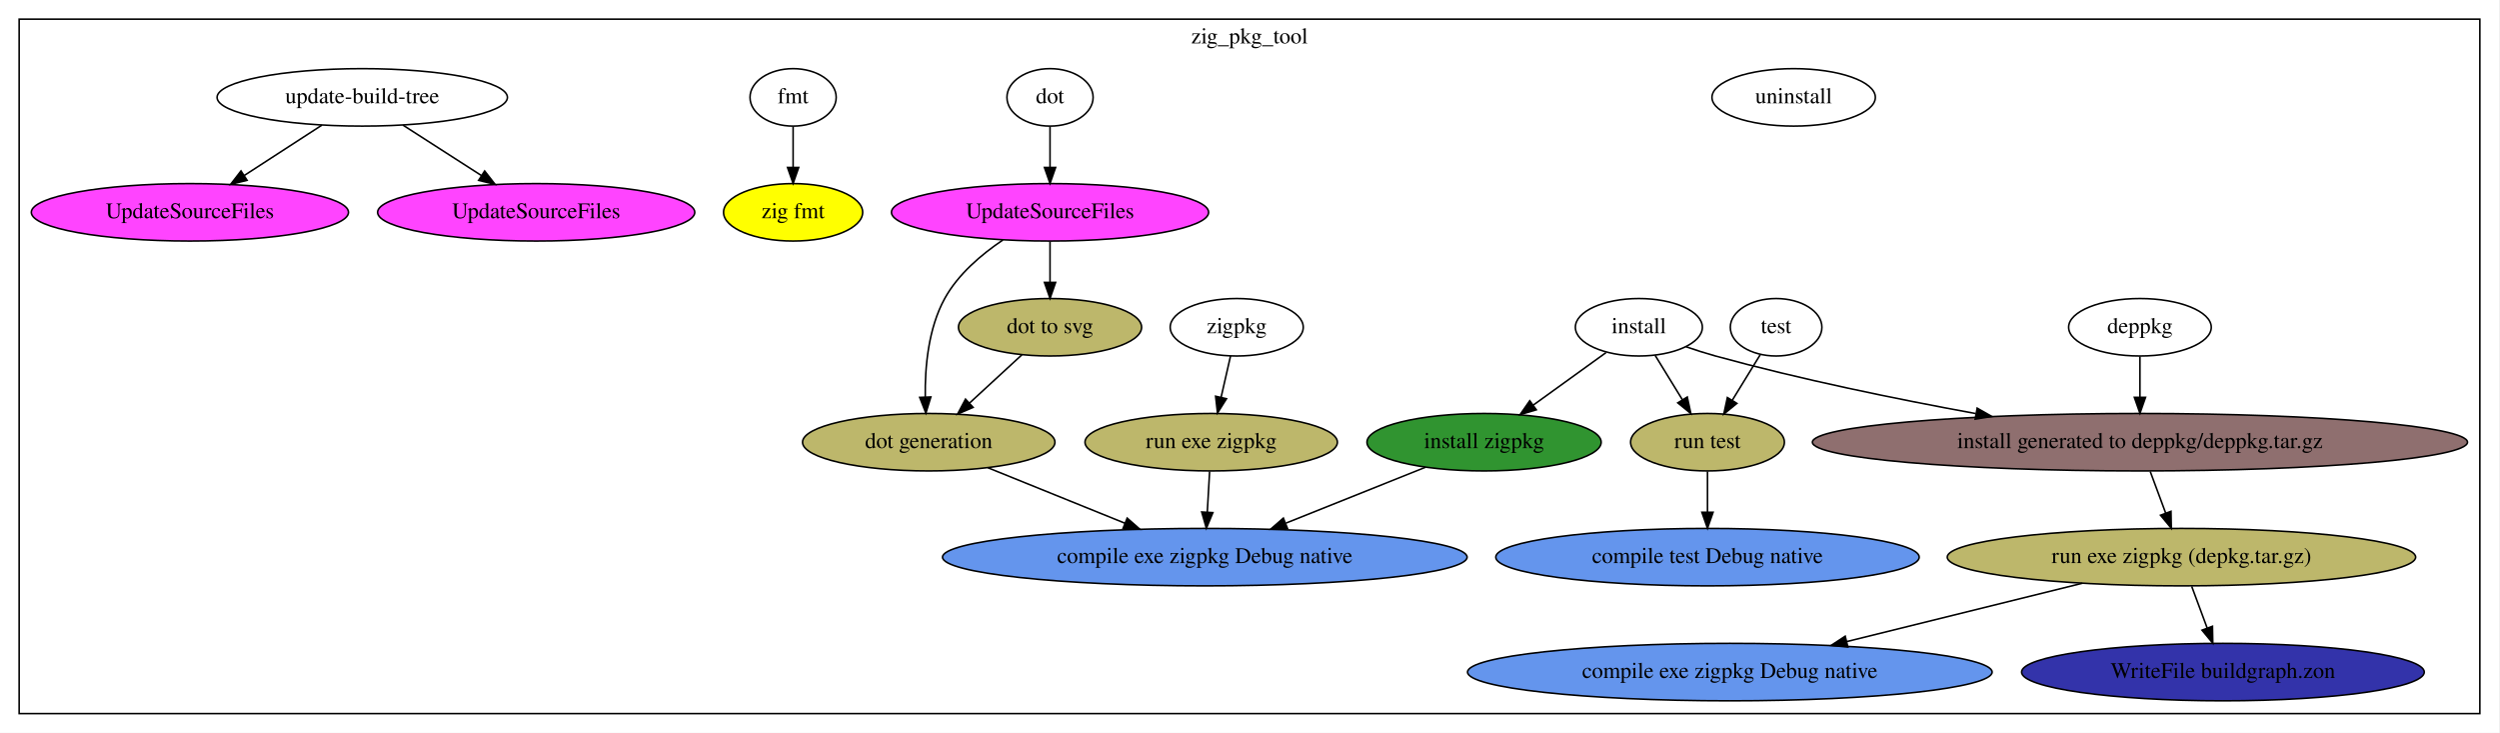
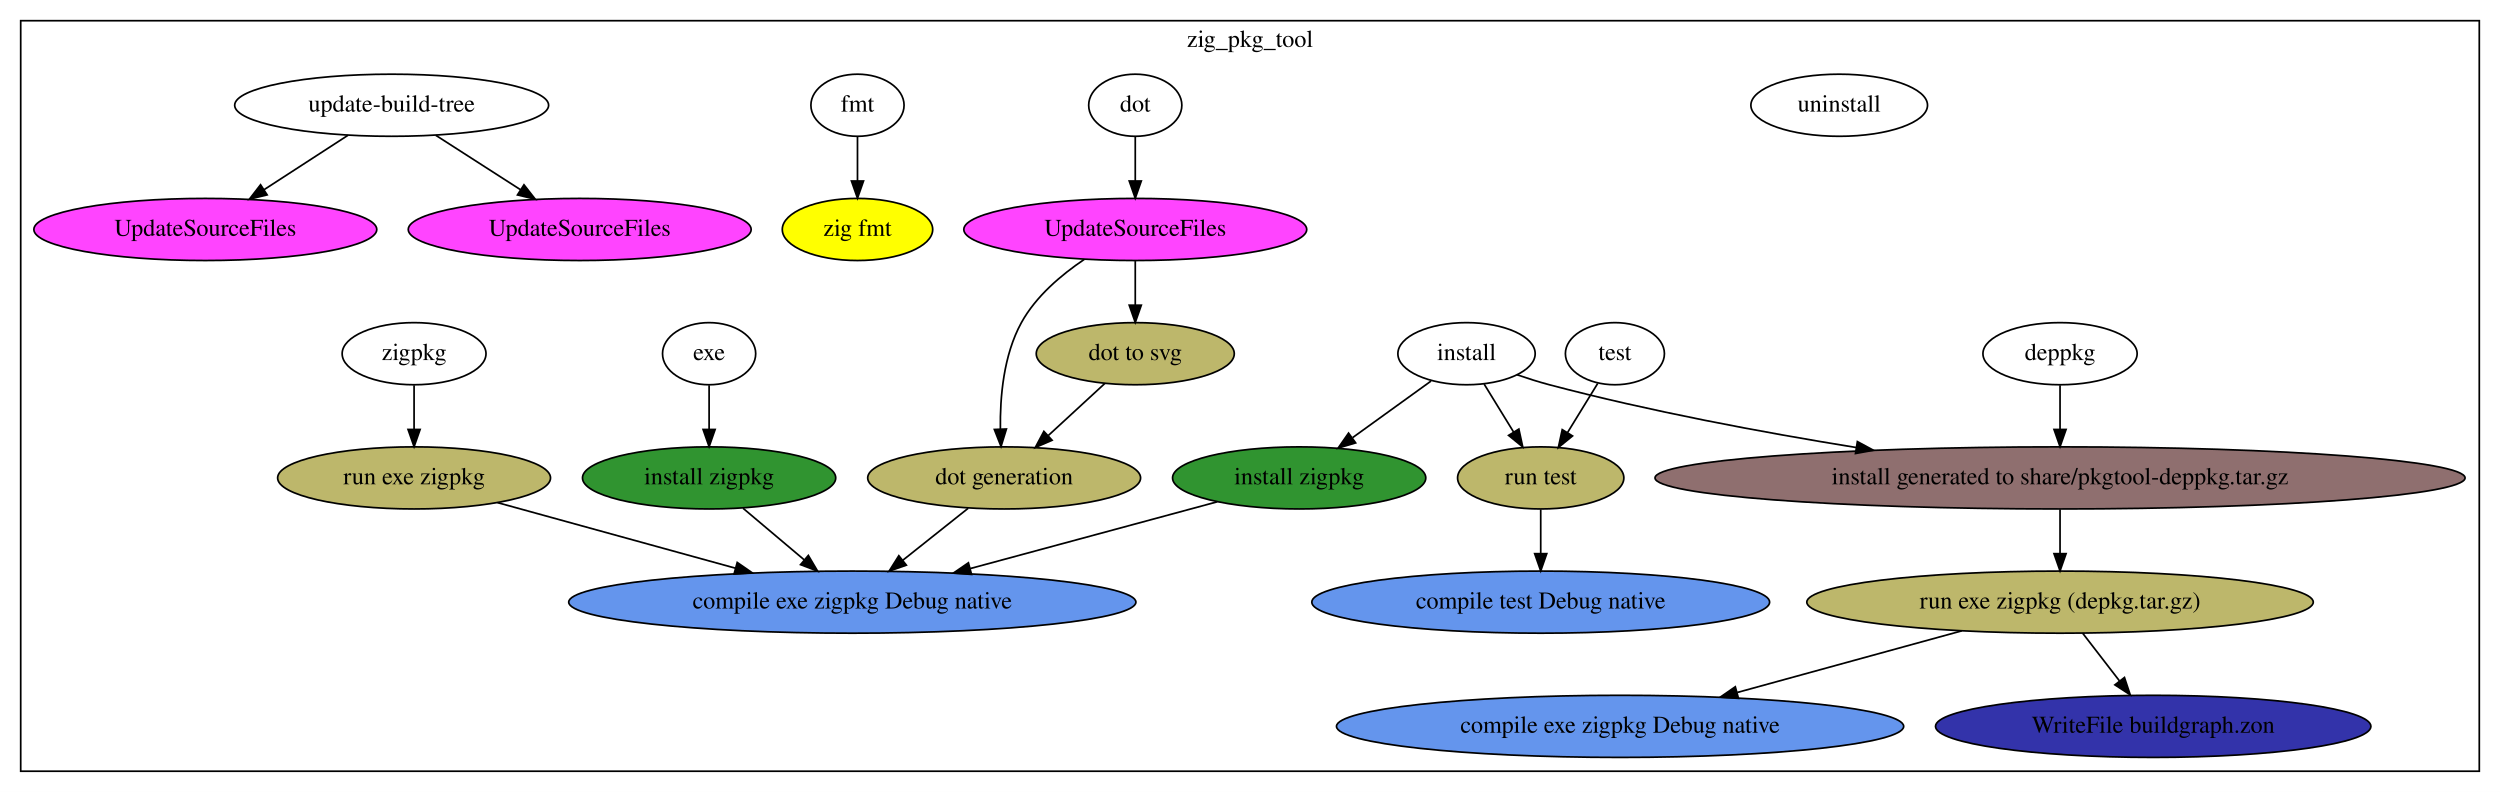
- <svg xmlns="http://www.w3.org/2000/svg" width="1566pt" height="459pt" viewBox="0.00 0.00 1566.00 459.00">
+ <svg xmlns="http://www.w3.org/2000/svg" width="1449pt" height="459pt" viewBox="0.00 0.00 1449.00 459.00">
  <g id="graph0" class="graph" transform="scale(1 1) rotate(0) translate(4 455)">
-     <polygon fill="white" stroke="transparent" points="-4,4 -4,-455 1562,-455 1562,4 -4,4" />
+     <polygon fill="white" stroke="transparent" points="-4,4 -4,-455 1445,-455 1445,4 -4,4" />
    <g id="clust1" class="cluster">
-       <polygon fill="none" stroke="black" points="8,-8 8,-443 1550,-443 1550,-8 8,-8" />
-       <text text-anchor="middle" x="779" y="-427.8" font-family="Times,serif" font-size="14.00">zig_pkg_tool</text>
+       <polygon fill="none" stroke="black" points="8,-8 8,-443 1433,-443 1433,-8 8,-8" />
+       <text text-anchor="middle" x="720.5" y="-427.8" font-family="Times,serif" font-size="14.00">zig_pkg_tool</text>
    </g>
    <g id="node1" class="node">
-       <ellipse fill="#ffffff" stroke="black" cx="1023" cy="-250" rx="39.79" ry="18" />
-       <text text-anchor="middle" x="1023" y="-246.3" font-family="Times,serif" font-size="14.00">install</text>
+       <ellipse fill="#ffffff" stroke="black" cx="846" cy="-250" rx="39.79" ry="18" />
+       <text text-anchor="middle" x="846" y="-246.3" font-family="Times,serif" font-size="14.00">install</text>
    </g>
    <g id="node2" class="node">
-       <ellipse fill="#8f6f6f" stroke="black" cx="1337" cy="-178" rx="205.26" ry="18" />
-       <text text-anchor="middle" x="1337" y="-174.3" font-family="Times,serif" font-size="14.00">install generated to deppkg/deppkg.tar.gz</text>
+       <ellipse fill="#8f6f6f" stroke="black" cx="1190" cy="-178" rx="234.76" ry="18" />
+       <text text-anchor="middle" x="1190" y="-174.3" font-family="Times,serif" font-size="14.00">install generated to share/pkgtool-deppkg.tar.gz</text>
    </g>
    <g id="edge1" class="edge">
-       <path fill="none" stroke="black" d="M1052.49,-237.81C1058.56,-235.71 1064.95,-233.67 1071,-232 1124.2,-217.36 1184.43,-205.02 1234.1,-195.94" />
-       <polygon fill="black" stroke="black" points="1235,-199.33 1244.22,-194.11 1233.75,-192.45 1235,-199.33" />
+       <path fill="none" stroke="black" d="M875.21,-237.8C881.36,-235.69 887.85,-233.63 894,-232 951.84,-216.69 1017.23,-204.46 1071.8,-195.63" />
+       <polygon fill="black" stroke="black" points="1072.54,-199.06 1081.86,-194.02 1071.44,-192.14 1072.54,-199.06" />
    </g>
    <g id="node3" class="node">
-       <ellipse fill="#309430" stroke="black" cx="926" cy="-178" rx="73.39" ry="18" />
-       <text text-anchor="middle" x="926" y="-174.3" font-family="Times,serif" font-size="14.00">install zigpkg</text>
+       <ellipse fill="#309430" stroke="black" cx="749" cy="-178" rx="73.39" ry="18" />
+       <text text-anchor="middle" x="749" y="-174.3" font-family="Times,serif" font-size="14.00">install zigpkg</text>
    </g>
    <g id="edge2" class="edge">
-       <path fill="none" stroke="black" d="M1002.43,-234.15C989.23,-224.63 971.83,-212.08 956.98,-201.36" />
-       <polygon fill="black" stroke="black" points="958.73,-198.3 948.57,-195.29 954.63,-203.98 958.73,-198.3" />
+       <path fill="none" stroke="black" d="M825.43,-234.15C812.23,-224.63 794.83,-212.08 779.98,-201.36" />
+       <polygon fill="black" stroke="black" points="781.73,-198.3 771.57,-195.29 777.63,-203.98 781.73,-198.3" />
    </g>
    <g id="node4" class="node">
-       <ellipse fill="#bdb76b" stroke="black" cx="1066" cy="-178" rx="48.19" ry="18" />
-       <text text-anchor="middle" x="1066" y="-174.3" font-family="Times,serif" font-size="14.00">run test</text>
+       <ellipse fill="#bdb76b" stroke="black" cx="889" cy="-178" rx="48.19" ry="18" />
+       <text text-anchor="middle" x="889" y="-174.3" font-family="Times,serif" font-size="14.00">run test</text>
    </g>
    <g id="edge3" class="edge">
-       <path fill="none" stroke="black" d="M1033.19,-232.41C1038.31,-224.08 1044.62,-213.8 1050.34,-204.49" />
-       <polygon fill="black" stroke="black" points="1053.33,-206.31 1055.58,-195.96 1047.37,-202.65 1053.33,-206.31" />
+       <path fill="none" stroke="black" d="M856.19,-232.41C861.31,-224.08 867.62,-213.8 873.34,-204.49" />
+       <polygon fill="black" stroke="black" points="876.33,-206.31 878.58,-195.96 870.37,-202.65 876.33,-206.31" />
    </g>
    <g id="node5" class="node">
-       <ellipse fill="#bdb76b" stroke="black" cx="1363" cy="-106" rx="146.77" ry="18" />
-       <text text-anchor="middle" x="1363" y="-102.3" font-family="Times,serif" font-size="14.00">run exe zigpkg (depkg.tar.gz)</text>
+       <ellipse fill="#bdb76b" stroke="black" cx="1190" cy="-106" rx="146.77" ry="18" />
+       <text text-anchor="middle" x="1190" y="-102.3" font-family="Times,serif" font-size="14.00">run exe zigpkg (depkg.tar.gz)</text>
    </g>
    <g id="edge4" class="edge">
-       <path fill="none" stroke="black" d="M1343.43,-159.7C1346.36,-151.81 1349.89,-142.3 1353.14,-133.55" />
-       <polygon fill="black" stroke="black" points="1356.45,-134.7 1356.65,-124.1 1349.88,-132.26 1356.45,-134.7" />
+       <path fill="none" stroke="black" d="M1190,-159.7C1190,-151.98 1190,-142.71 1190,-134.11" />
+       <polygon fill="black" stroke="black" points="1193.5,-134.1 1190,-124.1 1186.5,-134.1 1193.5,-134.1" />
    </g>
    <g id="node8" class="node">
-       <ellipse fill="#6495ed" stroke="black" cx="751" cy="-106" rx="164.37" ry="18" />
-       <text text-anchor="middle" x="751" y="-102.3" font-family="Times,serif" font-size="14.00">compile exe zigpkg Debug native</text>
+       <ellipse fill="#6495ed" stroke="black" cx="490" cy="-106" rx="164.37" ry="18" />
+       <text text-anchor="middle" x="490" y="-102.3" font-family="Times,serif" font-size="14.00">compile exe zigpkg Debug native</text>
    </g>
    <g id="edge7" class="edge">
-       <path fill="none" stroke="black" d="M889.31,-162.33C863.94,-152.18 829.85,-138.54 801.86,-127.34" />
-       <polygon fill="black" stroke="black" points="802.82,-123.96 792.23,-123.49 800.22,-130.46 802.82,-123.96" />
+       <path fill="none" stroke="black" d="M701.5,-164.16C661.36,-153.31 603.37,-137.64 558.26,-125.45" />
+       <polygon fill="black" stroke="black" points="559.12,-122.06 548.55,-122.83 557.29,-128.81 559.12,-122.06" />
    </g>
    <g id="node9" class="node">
-       <ellipse fill="#6495ed" stroke="black" cx="1066" cy="-106" rx="132.68" ry="18" />
-       <text text-anchor="middle" x="1066" y="-102.3" font-family="Times,serif" font-size="14.00">compile test Debug native</text>
+       <ellipse fill="#6495ed" stroke="black" cx="889" cy="-106" rx="132.68" ry="18" />
+       <text text-anchor="middle" x="889" y="-102.3" font-family="Times,serif" font-size="14.00">compile test Debug native</text>
    </g>
    <g id="edge8" class="edge">
-       <path fill="none" stroke="black" d="M1066,-159.7C1066,-151.98 1066,-142.71 1066,-134.11" />
-       <polygon fill="black" stroke="black" points="1069.5,-134.1 1066,-124.1 1062.5,-134.1 1069.5,-134.1" />
+       <path fill="none" stroke="black" d="M889,-159.7C889,-151.98 889,-142.71 889,-134.11" />
+       <polygon fill="black" stroke="black" points="892.5,-134.1 889,-124.1 885.5,-134.1 892.5,-134.1" />
    </g>
    <g id="node6" class="node">
-       <ellipse fill="#6495ed" stroke="black" cx="1080" cy="-34" rx="164.37" ry="18" />
-       <text text-anchor="middle" x="1080" y="-30.3" font-family="Times,serif" font-size="14.00">compile exe zigpkg Debug native</text>
+       <ellipse fill="#6495ed" stroke="black" cx="935" cy="-34" rx="164.37" ry="18" />
+       <text text-anchor="middle" x="935" y="-30.3" font-family="Times,serif" font-size="14.00">compile exe zigpkg Debug native</text>
    </g>
    <g id="edge5" class="edge">
-       <path fill="none" stroke="black" d="M1300.89,-89.64C1257.39,-78.88 1199.08,-64.45 1153.3,-53.13" />
-       <polygon fill="black" stroke="black" points="1153.98,-49.69 1143.43,-50.69 1152.3,-56.49 1153.98,-49.69" />
+       <path fill="none" stroke="black" d="M1133.09,-89.38C1094.58,-78.81 1043.52,-64.79 1002.89,-53.64" />
+       <polygon fill="black" stroke="black" points="1003.63,-50.21 993.06,-50.94 1001.78,-56.96 1003.63,-50.21" />
    </g>
    <g id="node7" class="node">
-       <ellipse fill="#3333aa" stroke="black" cx="1389" cy="-34" rx="126.18" ry="18" />
-       <text text-anchor="middle" x="1389" y="-30.3" font-family="Times,serif" font-size="14.00">WriteFile buildgraph.zon</text>
+       <ellipse fill="#3333aa" stroke="black" cx="1244" cy="-34" rx="126.18" ry="18" />
+       <text text-anchor="middle" x="1244" y="-30.3" font-family="Times,serif" font-size="14.00">WriteFile buildgraph.zon</text>
    </g>
    <g id="edge6" class="edge">
-       <path fill="none" stroke="black" d="M1369.43,-87.7C1372.36,-79.81 1375.89,-70.3 1379.14,-61.55" />
-       <polygon fill="black" stroke="black" points="1382.45,-62.7 1382.65,-52.1 1375.88,-60.26 1382.45,-62.7" />
+       <path fill="none" stroke="black" d="M1203.07,-88.05C1209.48,-79.75 1217.32,-69.58 1224.42,-60.38" />
+       <polygon fill="black" stroke="black" points="1227.34,-62.33 1230.67,-52.28 1221.79,-58.06 1227.34,-62.33" />
    </g>
    <g id="node10" class="node">
-       <ellipse fill="#ffffff" stroke="black" cx="1120" cy="-394" rx="51.19" ry="18" />
-       <text text-anchor="middle" x="1120" y="-390.3" font-family="Times,serif" font-size="14.00">uninstall</text>
+       <ellipse fill="#ffffff" stroke="black" cx="1062" cy="-394" rx="51.19" ry="18" />
+       <text text-anchor="middle" x="1062" y="-390.3" font-family="Times,serif" font-size="14.00">uninstall</text>
    </g>
    <g id="node11" class="node">
-       <ellipse fill="#ffffff" stroke="black" cx="1337" cy="-250" rx="44.69" ry="18" />
-       <text text-anchor="middle" x="1337" y="-246.3" font-family="Times,serif" font-size="14.00">deppkg</text>
+       <ellipse fill="#ffffff" stroke="black" cx="1190" cy="-250" rx="44.69" ry="18" />
+       <text text-anchor="middle" x="1190" y="-246.3" font-family="Times,serif" font-size="14.00">deppkg</text>
    </g>
    <g id="edge9" class="edge">
-       <path fill="none" stroke="black" d="M1337,-231.7C1337,-223.98 1337,-214.71 1337,-206.11" />
-       <polygon fill="black" stroke="black" points="1340.5,-206.1 1337,-196.1 1333.5,-206.1 1340.5,-206.1" />
+       <path fill="none" stroke="black" d="M1190,-231.7C1190,-223.98 1190,-214.71 1190,-206.11" />
+       <polygon fill="black" stroke="black" points="1193.5,-206.1 1190,-196.1 1186.5,-206.1 1193.5,-206.1" />
    </g>
    <g id="node12" class="node">
-       <ellipse fill="#ffffff" stroke="black" cx="771" cy="-250" rx="41.69" ry="18" />
-       <text text-anchor="middle" x="771" y="-246.3" font-family="Times,serif" font-size="14.00">zigpkg</text>
+       <ellipse fill="#ffffff" stroke="black" cx="407" cy="-250" rx="27" ry="18" />
+       <text text-anchor="middle" x="407" y="-246.3" font-family="Times,serif" font-size="14.00">exe</text>
    </g>
    <g id="node13" class="node">
-       <ellipse fill="#bdb76b" stroke="black" cx="755" cy="-178" rx="79.09" ry="18" />
-       <text text-anchor="middle" x="755" y="-174.3" font-family="Times,serif" font-size="14.00">run exe zigpkg</text>
+       <ellipse fill="#309430" stroke="black" cx="407" cy="-178" rx="73.39" ry="18" />
+       <text text-anchor="middle" x="407" y="-174.3" font-family="Times,serif" font-size="14.00">install zigpkg</text>
    </g>
    <g id="edge10" class="edge">
-       <path fill="none" stroke="black" d="M767.13,-232.05C765.35,-224.26 763.19,-214.82 761.19,-206.08" />
-       <polygon fill="black" stroke="black" points="764.59,-205.24 758.95,-196.28 757.76,-206.8 764.59,-205.24" />
+       <path fill="none" stroke="black" d="M407,-231.7C407,-223.98 407,-214.71 407,-206.11" />
+       <polygon fill="black" stroke="black" points="410.5,-206.1 407,-196.1 403.5,-206.1 410.5,-206.1" />
    </g>
    <g id="edge11" class="edge">
-       <path fill="none" stroke="black" d="M754.01,-159.7C753.57,-151.98 753.04,-142.71 752.55,-134.11" />
-       <polygon fill="black" stroke="black" points="756.04,-133.89 751.98,-124.1 749.05,-134.29 756.04,-133.89" />
+       <path fill="none" stroke="black" d="M426.67,-160.41C437.26,-151.48 450.51,-140.3 462.15,-130.49" />
+       <polygon fill="black" stroke="black" points="464.51,-133.08 469.89,-123.96 459.99,-127.73 464.51,-133.08" />
    </g>
    <g id="node14" class="node">
-       <ellipse fill="#ffffff" stroke="black" cx="1109" cy="-250" rx="28.7" ry="18" />
-       <text text-anchor="middle" x="1109" y="-246.3" font-family="Times,serif" font-size="14.00">test</text>
+       <ellipse fill="#ffffff" stroke="black" cx="236" cy="-250" rx="41.69" ry="18" />
+       <text text-anchor="middle" x="236" y="-246.3" font-family="Times,serif" font-size="14.00">zigpkg</text>
+     </g>
+     <g id="node15" class="node">
+       <ellipse fill="#bdb76b" stroke="black" cx="236" cy="-178" rx="79.09" ry="18" />
+       <text text-anchor="middle" x="236" y="-174.3" font-family="Times,serif" font-size="14.00">run exe zigpkg</text>
    </g>
    <g id="edge12" class="edge">
-       <path fill="none" stroke="black" d="M1099.03,-232.76C1093.84,-224.32 1087.38,-213.8 1081.55,-204.31" />
-       <polygon fill="black" stroke="black" points="1084.43,-202.32 1076.22,-195.63 1078.47,-205.99 1084.43,-202.32" />
+       <path fill="none" stroke="black" d="M236,-231.7C236,-223.98 236,-214.71 236,-206.11" />
+       <polygon fill="black" stroke="black" points="239.5,-206.1 236,-196.1 232.5,-206.1 239.5,-206.1" />
    </g>
-     <g id="node15" class="node">
+     <g id="edge13" class="edge">
+       <path fill="none" stroke="black" d="M284.37,-163.67C323.45,-152.9 378.89,-137.62 422.37,-125.64" />
+       <polygon fill="black" stroke="black" points="423.3,-129.01 432.01,-122.98 421.44,-122.26 423.3,-129.01" />
+     </g>
+     <g id="node16" class="node">
+       <ellipse fill="#ffffff" stroke="black" cx="932" cy="-250" rx="28.7" ry="18" />
+       <text text-anchor="middle" x="932" y="-246.3" font-family="Times,serif" font-size="14.00">test</text>
+     </g>
+     <g id="edge14" class="edge">
+       <path fill="none" stroke="black" d="M922.03,-232.76C916.84,-224.32 910.38,-213.8 904.55,-204.31" />
+       <polygon fill="black" stroke="black" points="907.43,-202.32 899.22,-195.63 901.47,-205.99 907.43,-202.32" />
+     </g>
+     <g id="node17" class="node">
      <ellipse fill="#ffffff" stroke="black" cx="654" cy="-394" rx="27" ry="18" />
      <text text-anchor="middle" x="654" y="-390.3" font-family="Times,serif" font-size="14.00">dot</text>
    </g>
-     <g id="node16" class="node">
+     <g id="node18" class="node">
      <ellipse fill="#ff44ff" stroke="black" cx="654" cy="-322" rx="99.38" ry="18" />
      <text text-anchor="middle" x="654" y="-318.3" font-family="Times,serif" font-size="14.00">UpdateSourceFiles</text>
    </g>
-     <g id="edge13" class="edge">
+     <g id="edge15" class="edge">
      <path fill="none" stroke="black" d="M654,-375.7C654,-367.98 654,-358.71 654,-350.11" />
      <polygon fill="black" stroke="black" points="657.5,-350.1 654,-340.1 650.5,-350.1 657.5,-350.1" />
    </g>
-     <g id="node17" class="node">
+     <g id="node19" class="node">
      <ellipse fill="#bdb76b" stroke="black" cx="578" cy="-178" rx="79.09" ry="18" />
      <text text-anchor="middle" x="578" y="-174.3" font-family="Times,serif" font-size="14.00">dot generation</text>
    </g>
-     <g id="edge14" class="edge">
+     <g id="edge16" class="edge">
      <path fill="none" stroke="black" d="M624.43,-304.65C611.04,-295.64 596.36,-283.19 588,-268 577.66,-249.21 575.56,-224.83 575.82,-206.34" />
      <polygon fill="black" stroke="black" points="579.32,-206.35 576.2,-196.22 572.33,-206.08 579.32,-206.35" />
    </g>
-     <g id="node18" class="node">
+     <g id="node20" class="node">
      <ellipse fill="#bdb76b" stroke="black" cx="654" cy="-250" rx="57.39" ry="18" />
      <text text-anchor="middle" x="654" y="-246.3" font-family="Times,serif" font-size="14.00">dot to svg</text>
    </g>
-     <g id="edge15" class="edge">
+     <g id="edge17" class="edge">
      <path fill="none" stroke="black" d="M654,-303.7C654,-295.98 654,-286.71 654,-278.11" />
      <polygon fill="black" stroke="black" points="657.5,-278.1 654,-268.1 650.5,-278.1 657.5,-278.1" />
    </g>
-     <g id="edge16" class="edge">
-       <path fill="none" stroke="black" d="M615.11,-161.98C640.16,-151.85 673.51,-138.35 700.9,-127.27" />
-       <polygon fill="black" stroke="black" points="702.36,-130.45 710.32,-123.46 699.74,-123.97 702.36,-130.45" />
+     <g id="edge18" class="edge">
+       <path fill="none" stroke="black" d="M557.15,-160.41C545.8,-151.39 531.6,-140.09 519.17,-130.21" />
+       <polygon fill="black" stroke="black" points="521.32,-127.44 511.32,-123.96 516.96,-132.92 521.32,-127.44" />
    </g>
-     <g id="edge17" class="edge">
+     <g id="edge19" class="edge">
      <path fill="none" stroke="black" d="M636.37,-232.76C626.63,-223.79 614.36,-212.49 603.58,-202.56" />
      <polygon fill="black" stroke="black" points="605.79,-199.83 596.06,-195.63 601.04,-204.98 605.79,-199.83" />
    </g>
-     <g id="node19" class="node">
+     <g id="node21" class="node">
      <ellipse fill="#ffffff" stroke="black" cx="493" cy="-394" rx="27" ry="18" />
      <text text-anchor="middle" x="493" y="-390.3" font-family="Times,serif" font-size="14.00">fmt</text>
    </g>
-     <g id="node20" class="node">
+     <g id="node22" class="node">
      <ellipse fill="#ffff00" stroke="black" cx="493" cy="-322" rx="43.59" ry="18" />
      <text text-anchor="middle" x="493" y="-318.3" font-family="Times,serif" font-size="14.00">zig fmt</text>
    </g>
-     <g id="edge18" class="edge">
+     <g id="edge20" class="edge">
      <path fill="none" stroke="black" d="M493,-375.7C493,-367.98 493,-358.71 493,-350.11" />
      <polygon fill="black" stroke="black" points="496.5,-350.1 493,-340.1 489.5,-350.1 496.5,-350.1" />
    </g>
-     <g id="node21" class="node">
+     <g id="node23" class="node">
      <ellipse fill="#ffffff" stroke="black" cx="223" cy="-394" rx="90.98" ry="18" />
      <text text-anchor="middle" x="223" y="-390.3" font-family="Times,serif" font-size="14.00">update-build-tree</text>
    </g>
-     <g id="node22" class="node">
+     <g id="node24" class="node">
      <ellipse fill="#ff44ff" stroke="black" cx="115" cy="-322" rx="99.38" ry="18" />
      <text text-anchor="middle" x="115" y="-318.3" font-family="Times,serif" font-size="14.00">UpdateSourceFiles</text>
    </g>
-     <g id="edge19" class="edge">
+     <g id="edge21" class="edge">
      <path fill="none" stroke="black" d="M197.68,-376.59C183.16,-367.18 164.74,-355.24 148.98,-345.02" />
      <polygon fill="black" stroke="black" points="150.83,-342.05 140.54,-339.55 147.02,-347.93 150.83,-342.05" />
    </g>
-     <g id="node23" class="node">
+     <g id="node25" class="node">
      <ellipse fill="#ff44ff" stroke="black" cx="332" cy="-322" rx="99.38" ry="18" />
      <text text-anchor="middle" x="332" y="-318.3" font-family="Times,serif" font-size="14.00">UpdateSourceFiles</text>
    </g>
-     <g id="edge20" class="edge">
+     <g id="edge22" class="edge">
      <path fill="none" stroke="black" d="M248.56,-376.59C263.21,-367.18 281.8,-355.24 297.71,-345.02" />
      <polygon fill="black" stroke="black" points="299.7,-347.9 306.23,-339.55 295.92,-342.01 299.7,-347.9" />
    </g>
  </g>
</svg>
